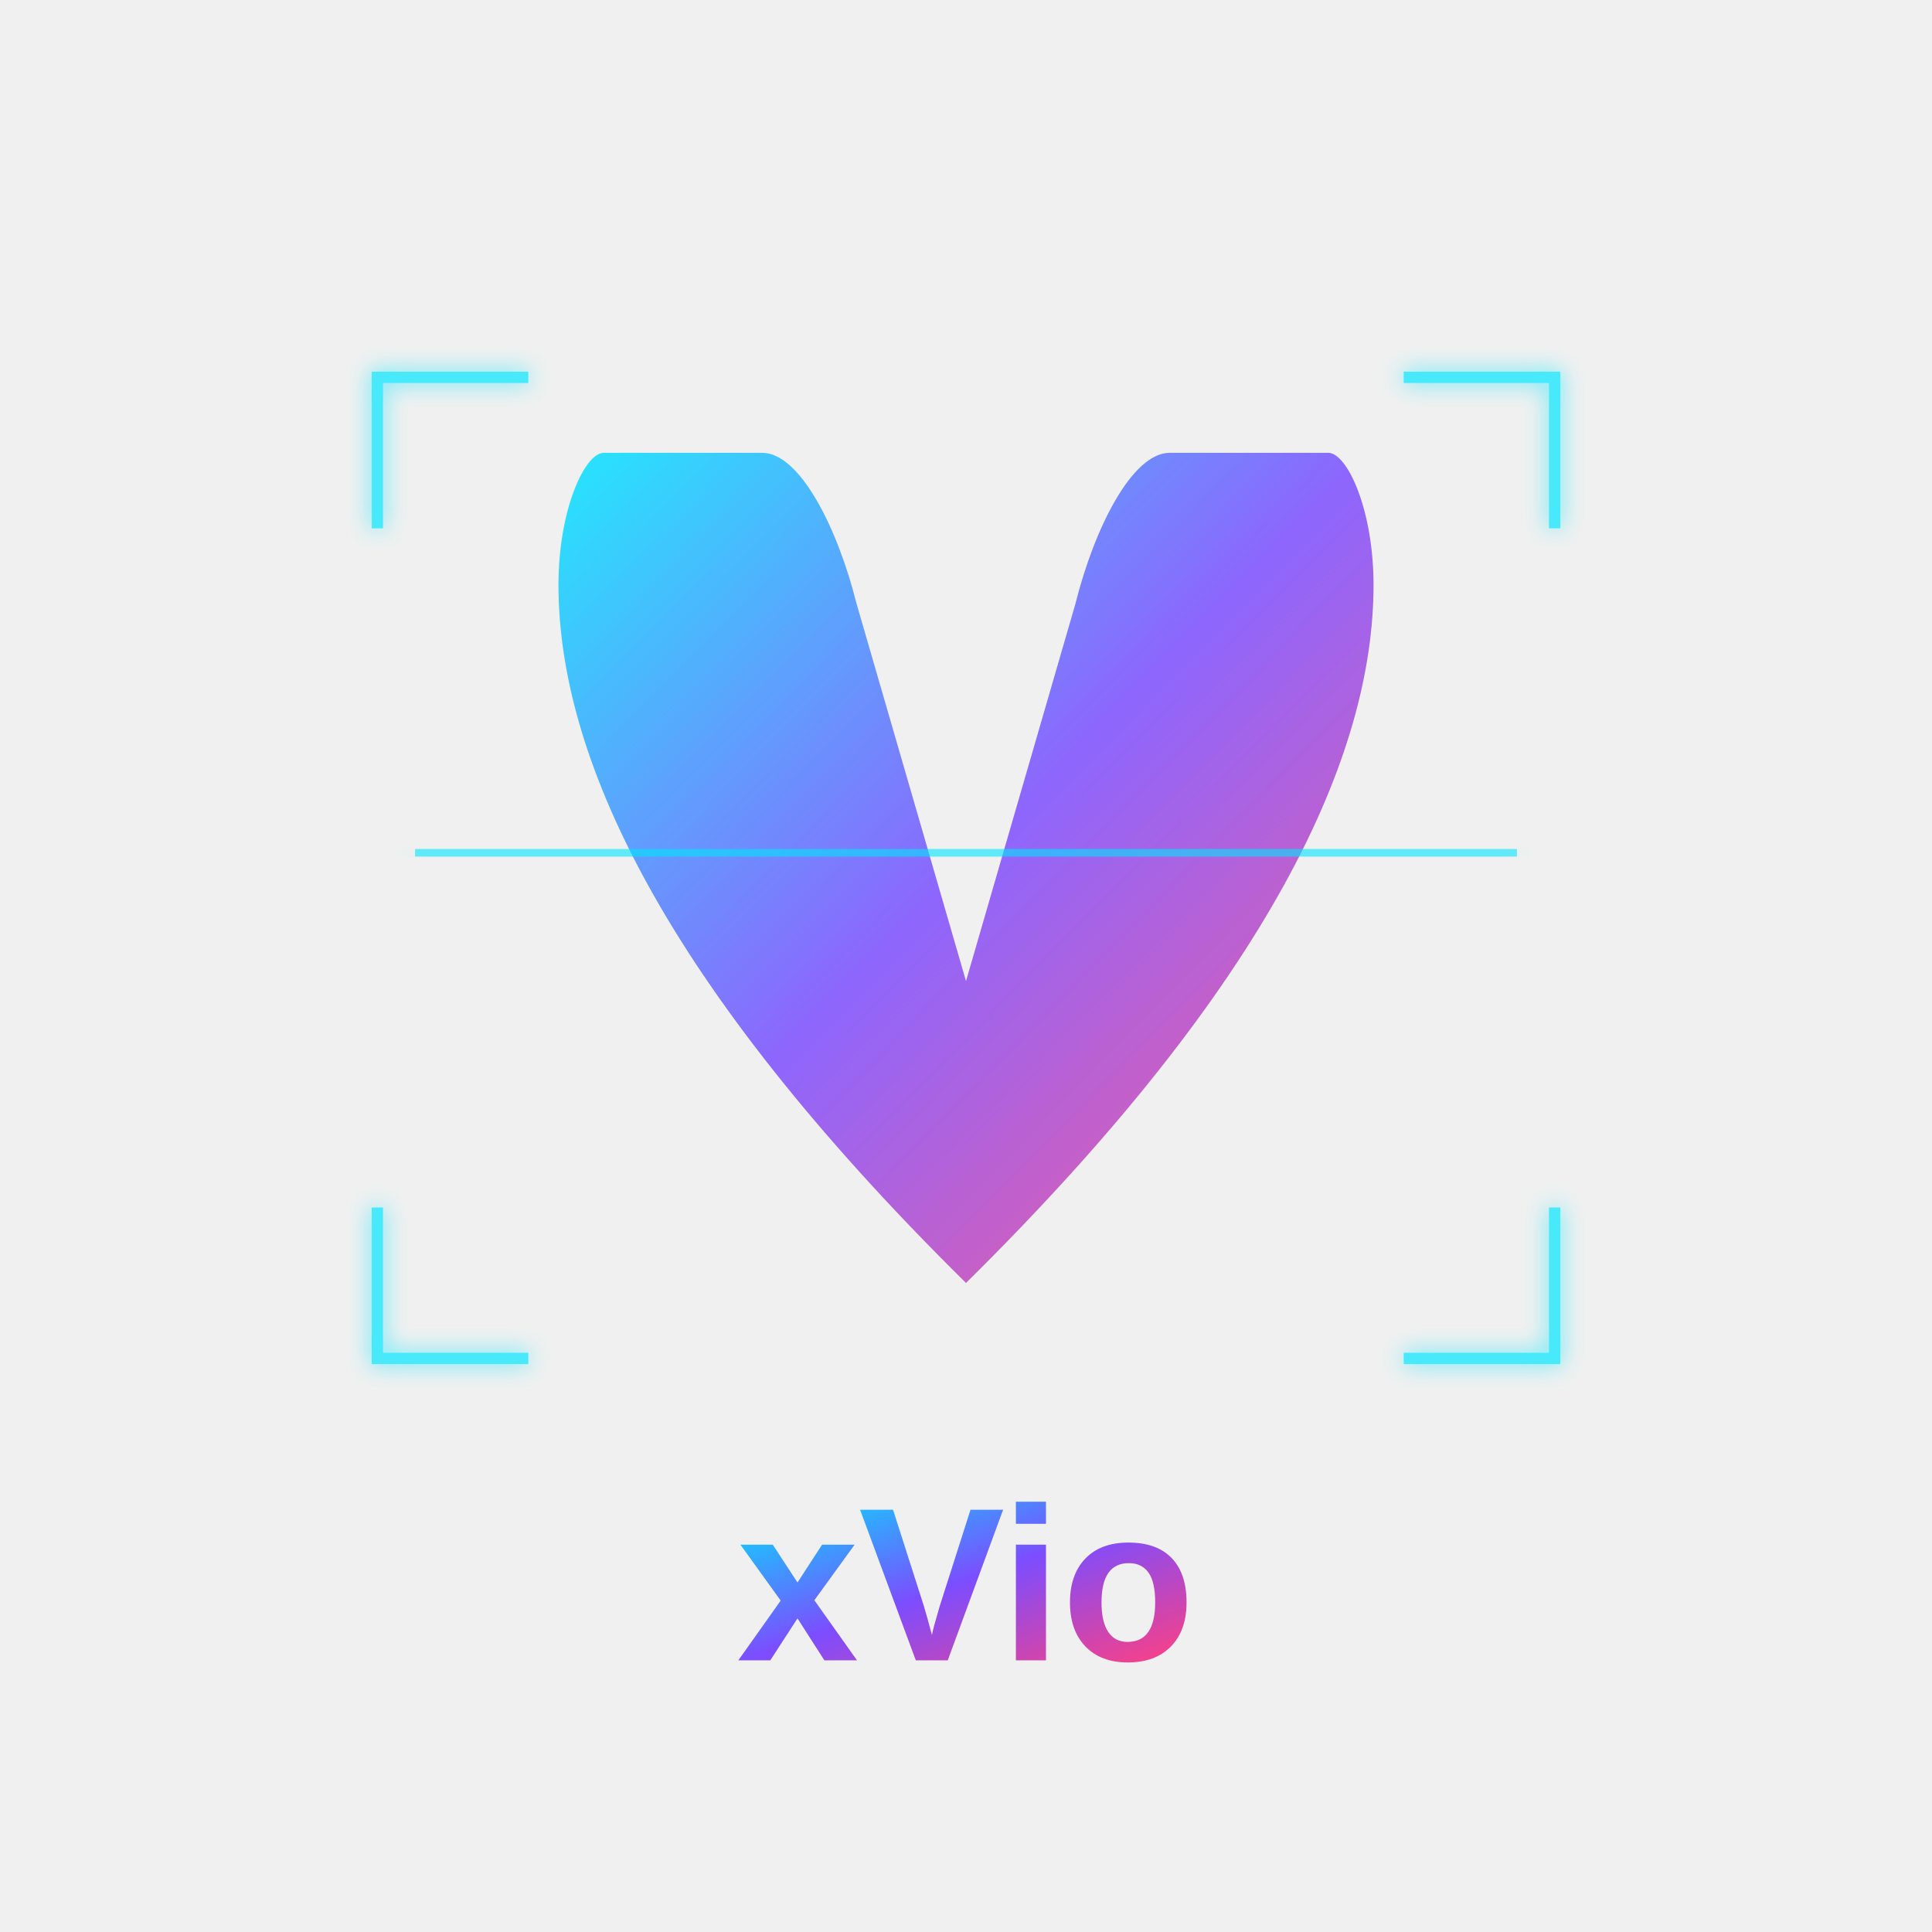
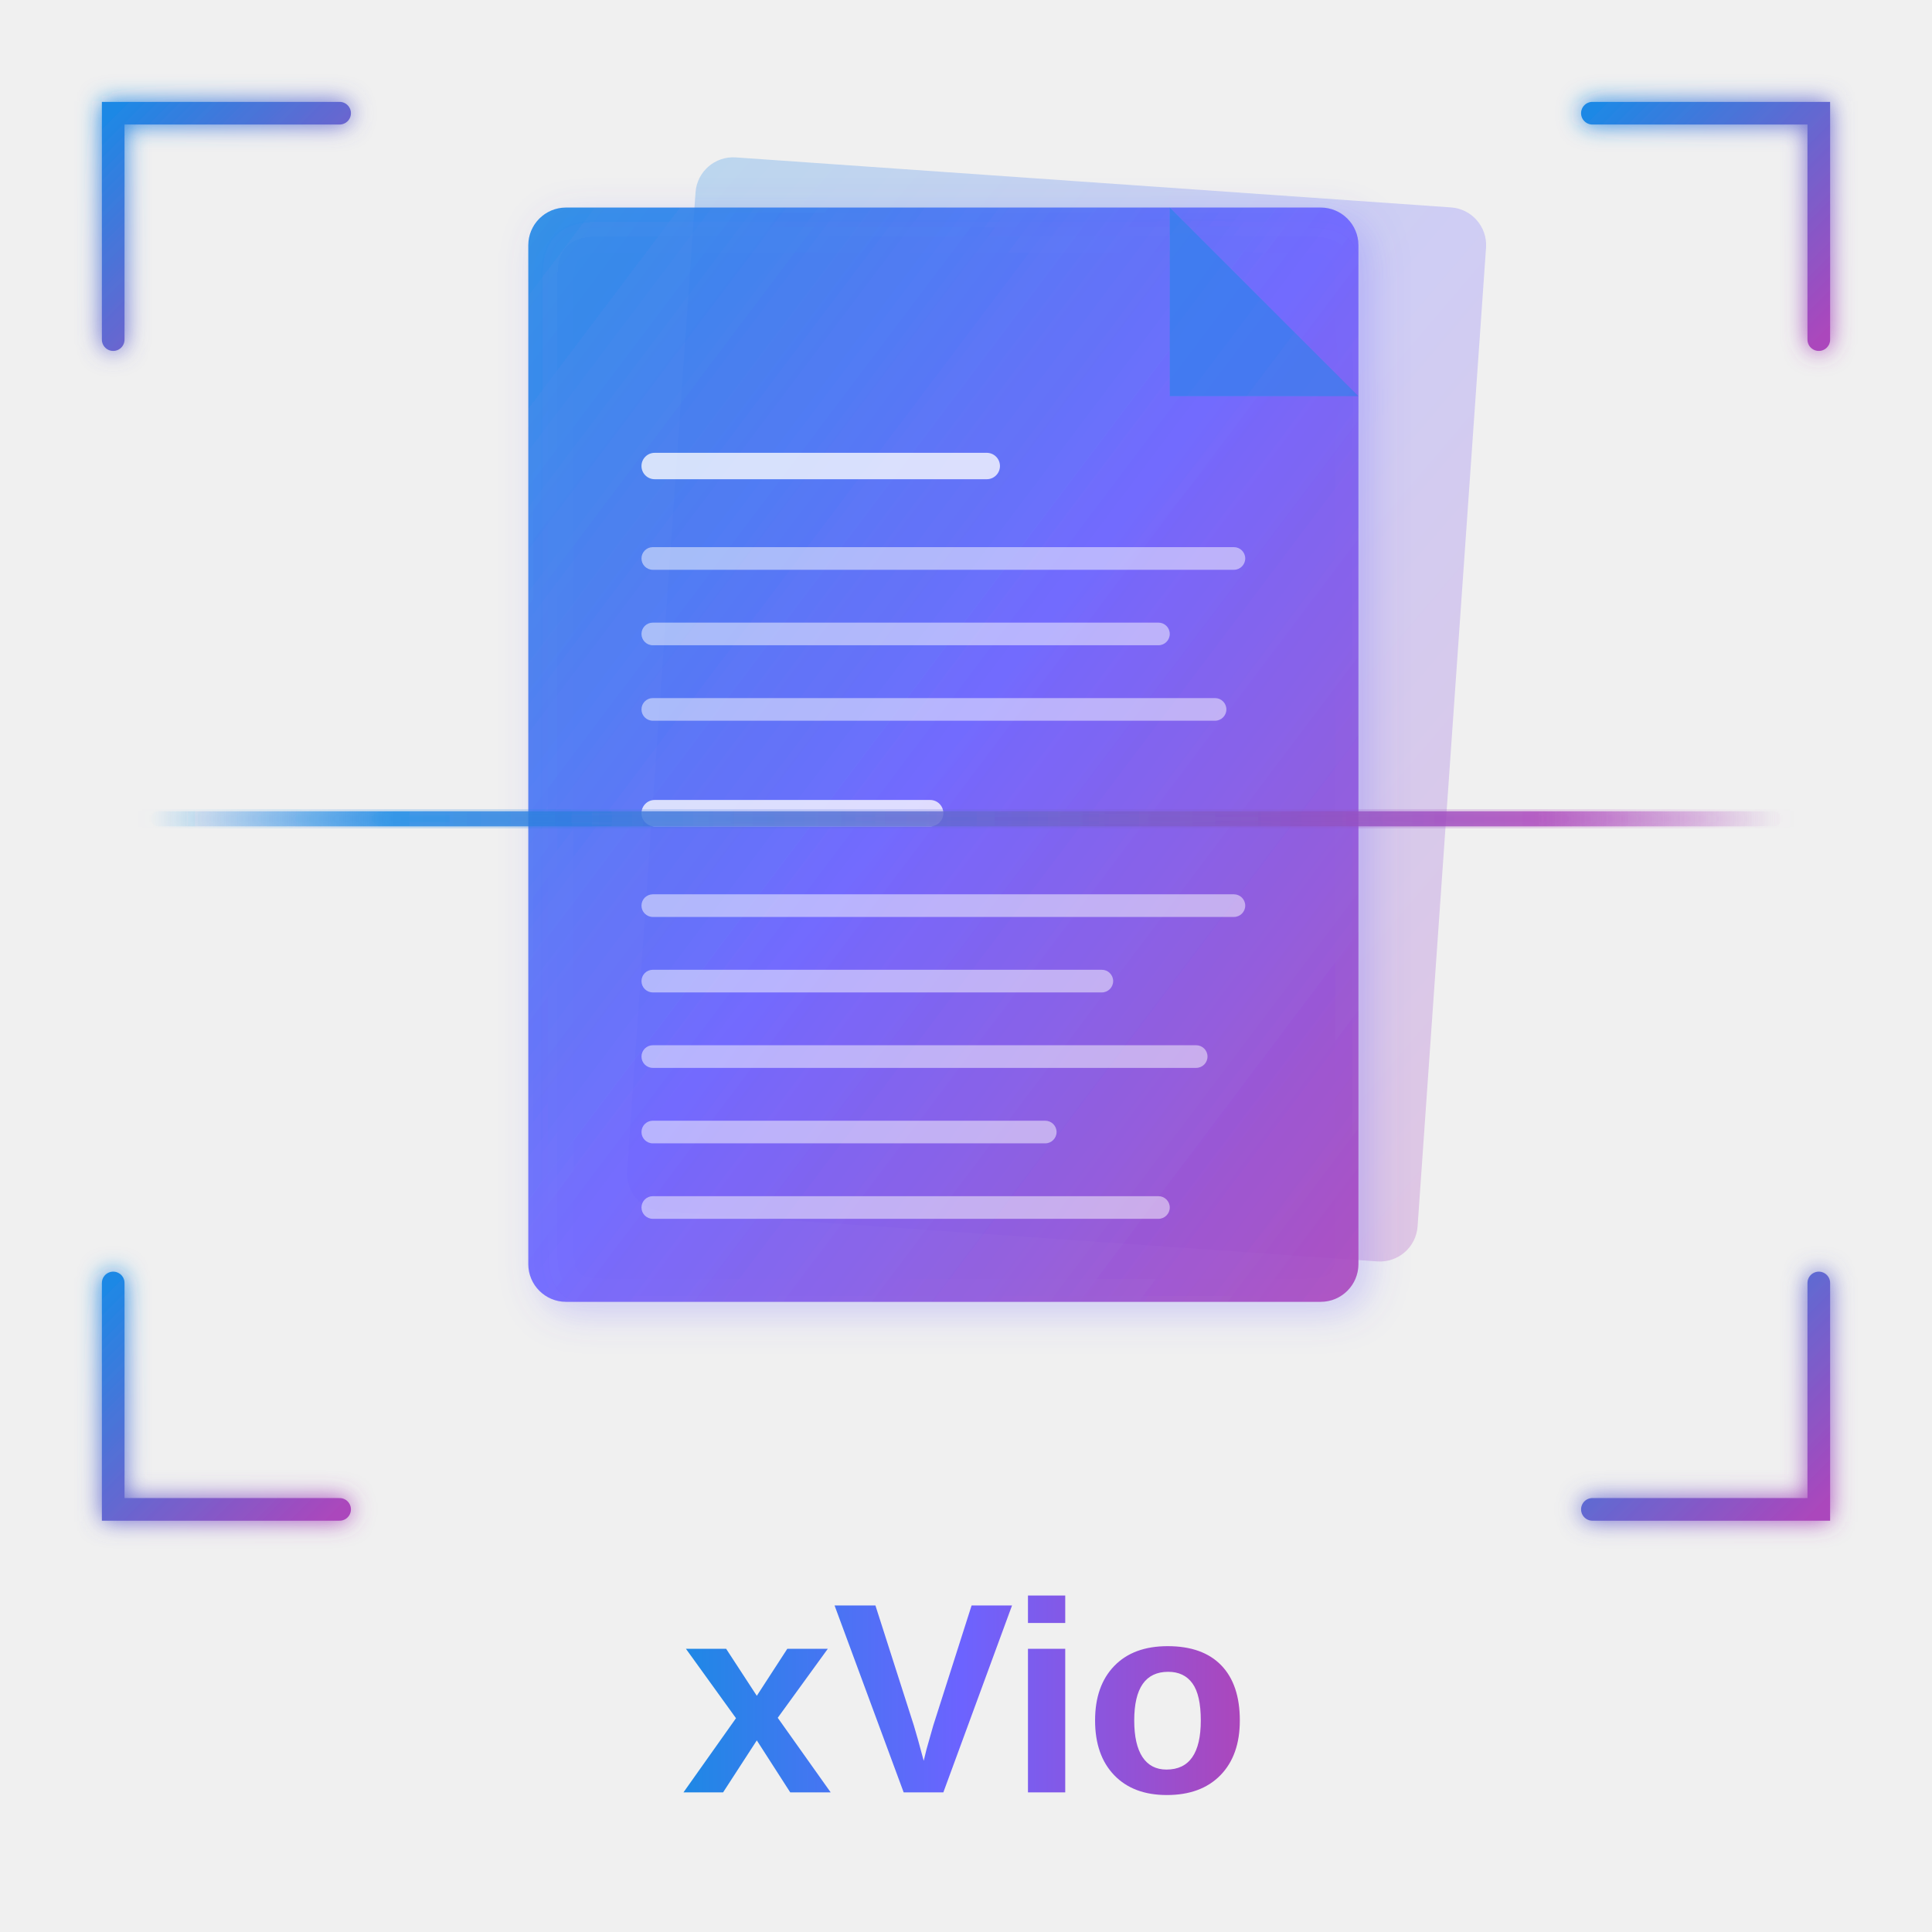
<svg xmlns="http://www.w3.org/2000/svg" viewBox="0 0 512 512" width="512" height="512">
  <defs>
-     <linearGradient id="vGrad3" x1="0%" y1="0%" x2="100%" y2="100%">
-       <stop offset="0%" style="stop-color:#00E5FF" />
-       <stop offset="50%" style="stop-color:#7C4DFF" />
-       <stop offset="100%" style="stop-color:#FF4081" />
+     <linearGradient id="docGrad" x1="0%" y1="0%" x2="100%" y2="100%">
+       <stop offset="0%" style="stop-color:#1E88E5" />
+       <stop offset="50%" style="stop-color:#6C63FF" />
+       <stop offset="100%" style="stop-color:#AB47BC" />
+     </linearGradient>
+     <linearGradient id="cornerGrad" x1="0%" y1="0%" x2="100%" y2="100%">
+       <stop offset="0%" style="stop-color:#1E88E5" />
+       <stop offset="100%" style="stop-color:#AB47BC" />
+     </linearGradient>
+     <linearGradient id="textGrad" x1="0%" y1="0%" x2="100%" y2="0%">
+       <stop offset="0%" style="stop-color:#1E88E5" />
+       <stop offset="50%" style="stop-color:#6C63FF" />
+       <stop offset="100%" style="stop-color:#AB47BC" />
+     </linearGradient>
+     <linearGradient id="scanGrad" x1="0%" y1="0%" x2="100%" y2="0%">
+       <stop offset="0%" style="stop-color:#1E88E5;stop-opacity:0" />
+       <stop offset="15%" style="stop-color:#1E88E5;stop-opacity:0.8" />
+       <stop offset="85%" style="stop-color:#AB47BC;stop-opacity:0.8" />
+       <stop offset="100%" style="stop-color:#AB47BC;stop-opacity:0" />
    </linearGradient>
    <filter id="glow3">
      <feGaussianBlur stdDeviation="3" result="coloredBlur" />
      <feMerge>
        <feMergeNode in="coloredBlur" />
        <feMergeNode in="SourceGraphic" />
      </feMerge>
    </filter>
+     <filter id="docShadow">
+       <feDropShadow dx="3" dy="3" stdDeviation="5" flood-color="#6C63FF" flood-opacity="0.3" />
+     </filter>
  </defs>
-   <g stroke="#00E5FF" stroke-width="3" fill="none" opacity="0.7" filter="url(#glow3)">
-     <path d="M100 140 L100 100 L140 100" />
-     <path d="M372 100 L412 100 L412 140" />
-     <path d="M100 320 L100 360 L140 360" />
-     <path d="M372 360 L412 360 L412 320" />
+   <g stroke="url(#cornerGrad)" stroke-width="6" fill="none" stroke-linecap="round" filter="url(#glow3)">
+     <path d="M30 90 L30 30 L90 30" />
+     <path d="M422 30 L482 30 L482 90" />
+     <path d="M30 340 L30 400 L90 400" />
+     <path d="M422 400 L482 400 L482 340" />
  </g>
-   <path d="M160 120 C155 120, 148 135, 148 155 C148 200, 175 260, 256 340 C337 260, 364 200, 364 155 C364 135, 357 120, 352 120 L310 120 C300 120, 290 140, 285 160 L256 260 L227 160 C222 140, 212 120, 202 120 Z" fill="url(#vGrad3)" opacity="0.85" />
-   <rect x="110" y="225" width="292" height="2" fill="#00E5FF" opacity="0.6" filter="url(#glow3)">
-     <animate attributeName="y" values="110;350;110" dur="3s" repeatCount="indefinite" />
-     <animate attributeName="opacity" values="0.8;0.3;0.8" dur="3s" repeatCount="indefinite" />
+   <rect x="175" y="48" rx="10" ry="10" width="210" height="280" fill="url(#docGrad)" opacity="0.25" transform="rotate(4, 280, 188)" />
+   <g filter="url(#docShadow)">
+     <rect x="140" y="55" rx="10" ry="10" width="220" height="290" fill="url(#docGrad)" opacity="0.9" />
+     <path d="M310 55 L360 55 L360 105" fill="none" />
+     <path d="M310 55 L360 105 L310 105 Z" fill="#1E88E5" opacity="0.5" />
+   </g>
+   <g opacity="0.9">
+     <rect x="170" y="120" width="95" height="7" rx="3.5" fill="white" opacity="0.85" />
+     <rect x="170" y="145" width="160" height="6" rx="3" fill="white" opacity="0.55" />
+     <rect x="170" y="165" width="140" height="6" rx="3" fill="white" opacity="0.55" />
+     <rect x="170" y="185" width="155" height="6" rx="3" fill="white" opacity="0.55" />
+     <rect x="170" y="212" width="80" height="7" rx="3.5" fill="white" opacity="0.85" />
+     <rect x="170" y="237" width="160" height="6" rx="3" fill="white" opacity="0.55" />
+     <rect x="170" y="257" width="125" height="6" rx="3" fill="white" opacity="0.55" />
+     <rect x="170" y="277" width="150" height="6" rx="3" fill="white" opacity="0.55" />
+     <rect x="170" y="297" width="110" height="6" rx="3" fill="white" opacity="0.55" />
+     <rect x="170" y="317" width="140" height="6" rx="3" fill="white" opacity="0.55" />
+   </g>
+   <rect x="40" y="215" width="432" height="4" rx="2" fill="url(#scanGrad)" filter="url(#glow3)">
+     <animate attributeName="y" values="35;395;35" dur="2.8s" repeatCount="indefinite" />
+     <animate attributeName="opacity" values="1;0.4;1" dur="2.8s" repeatCount="indefinite" />
  </rect>
-   <text x="256" y="440" text-anchor="middle" font-family="'Segoe UI', Arial, sans-serif" font-size="58" font-weight="600" fill="url(#vGrad3)">xVio</text>
+   <text x="256" y="475" text-anchor="middle" font-family="'Segoe UI', Arial, sans-serif" font-size="72" font-weight="700" fill="url(#textGrad)">xVio</text>
</svg>
